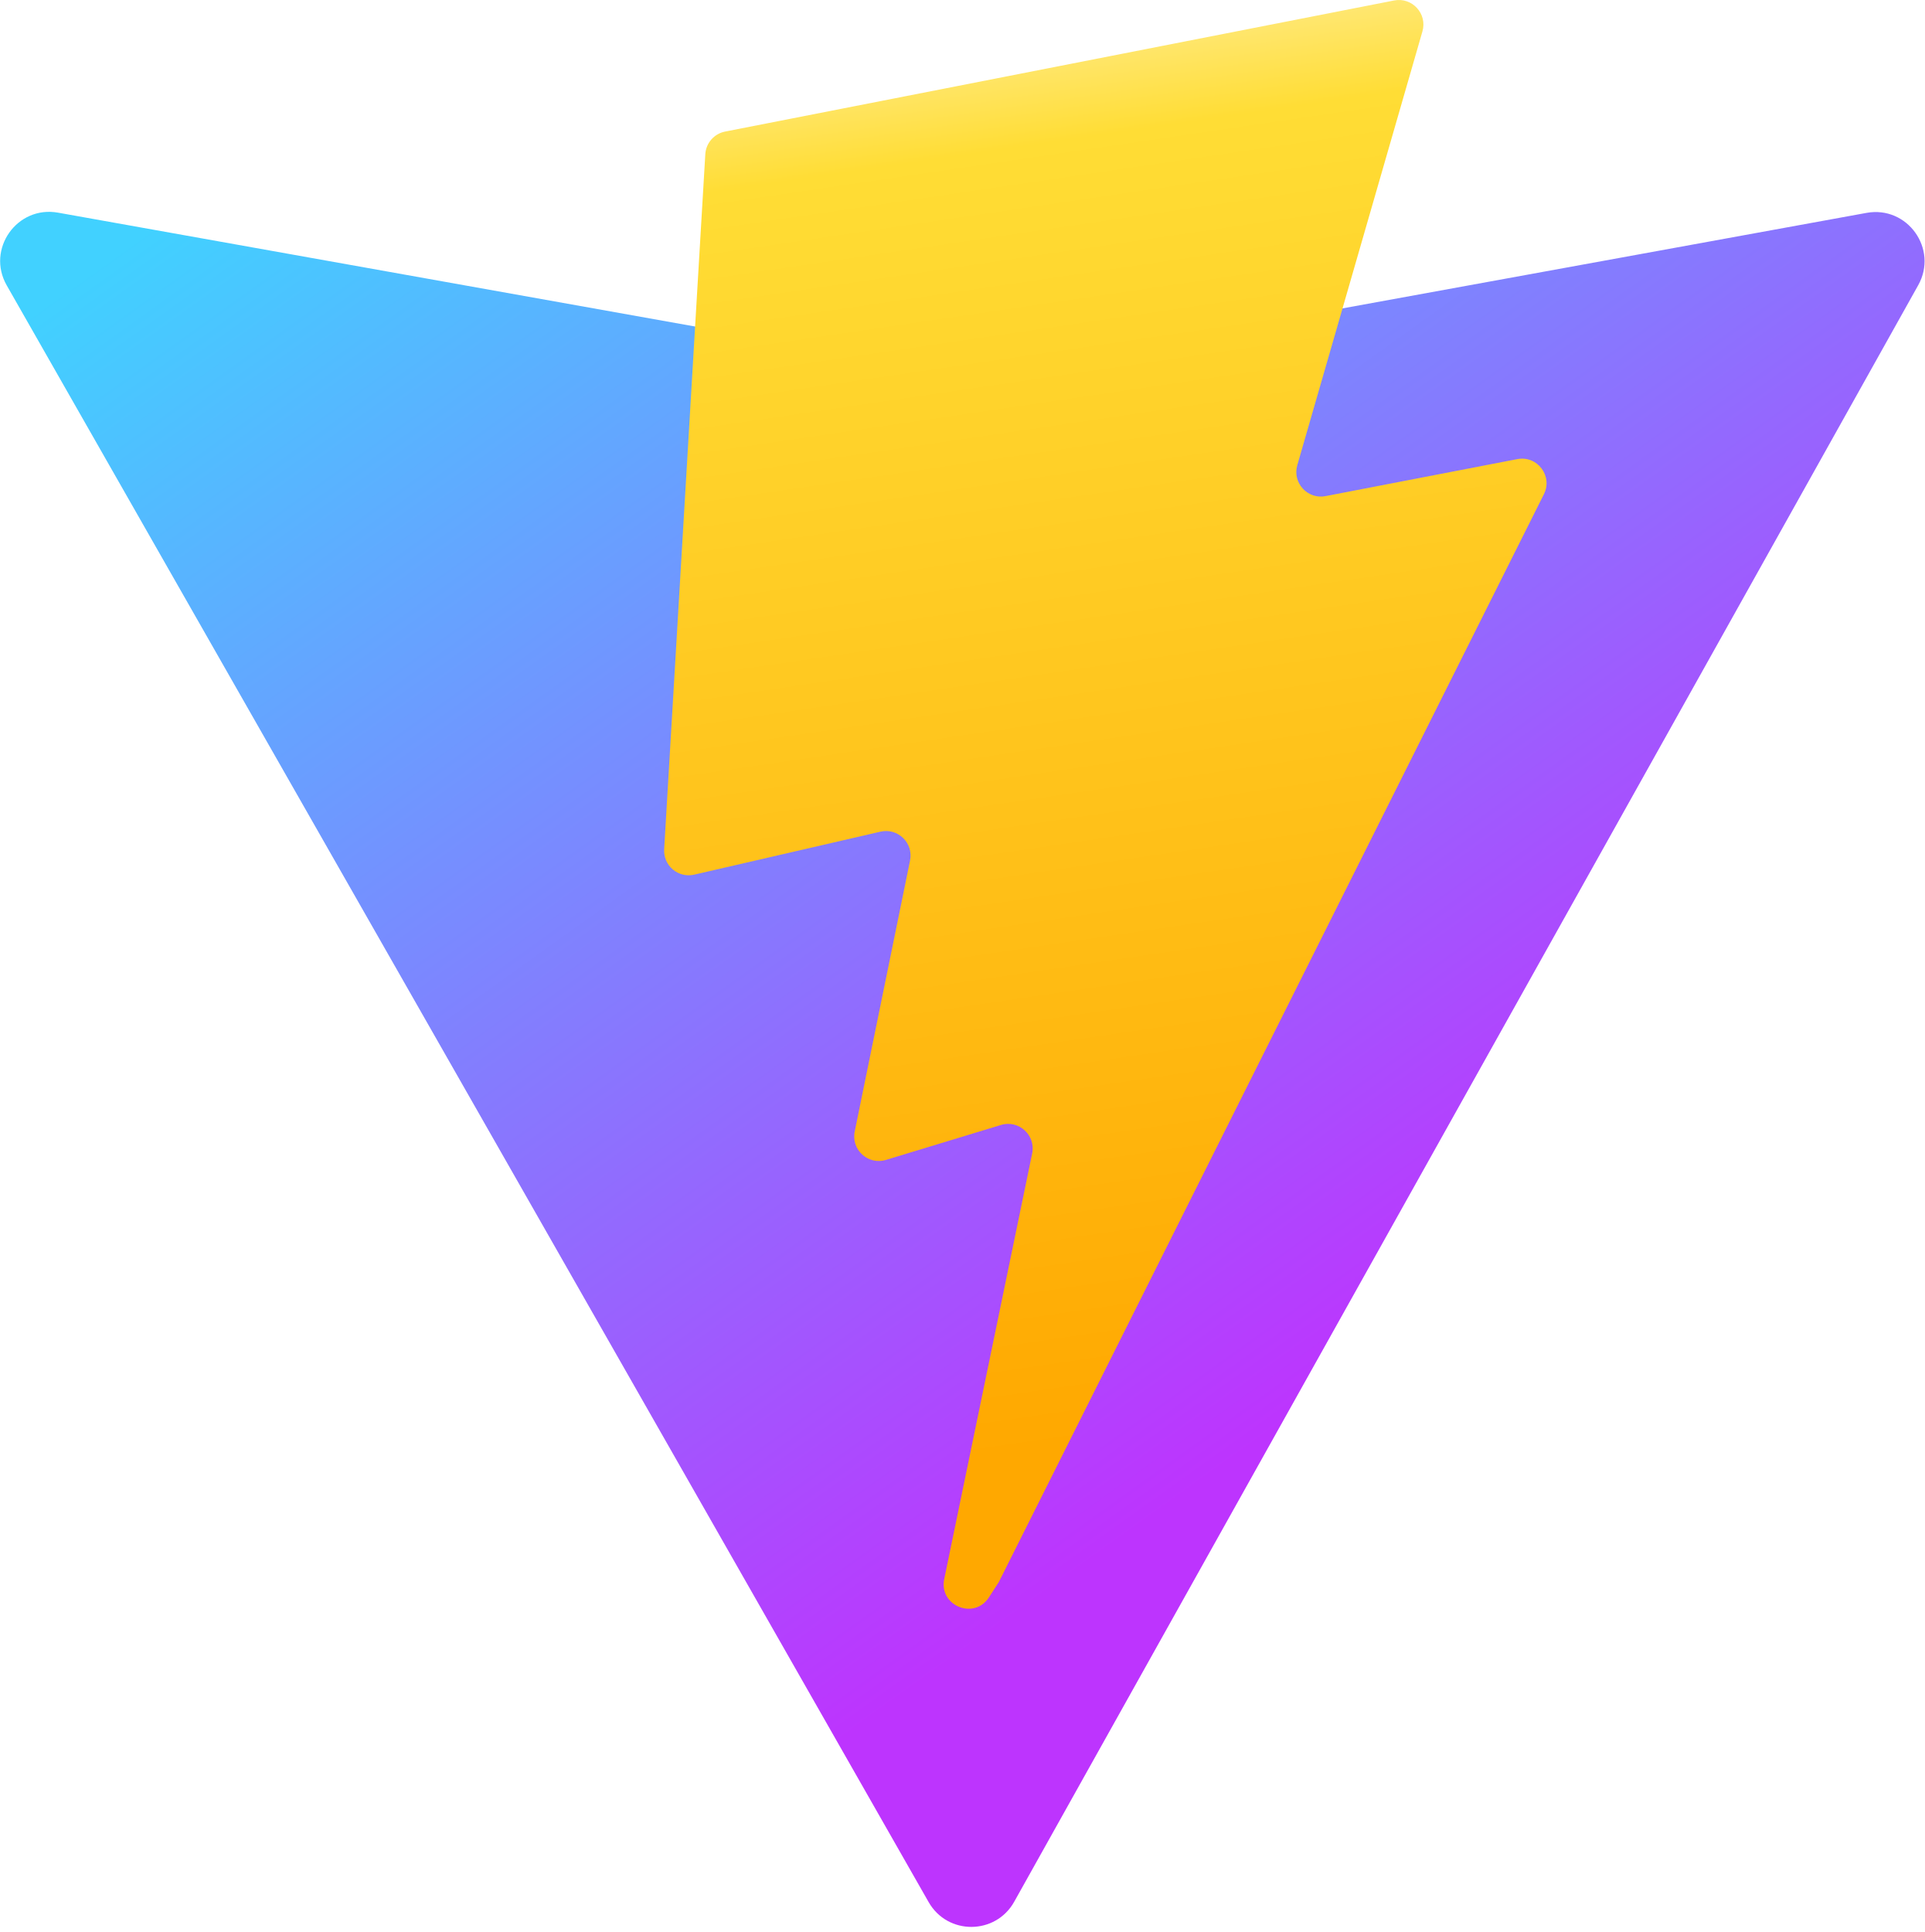
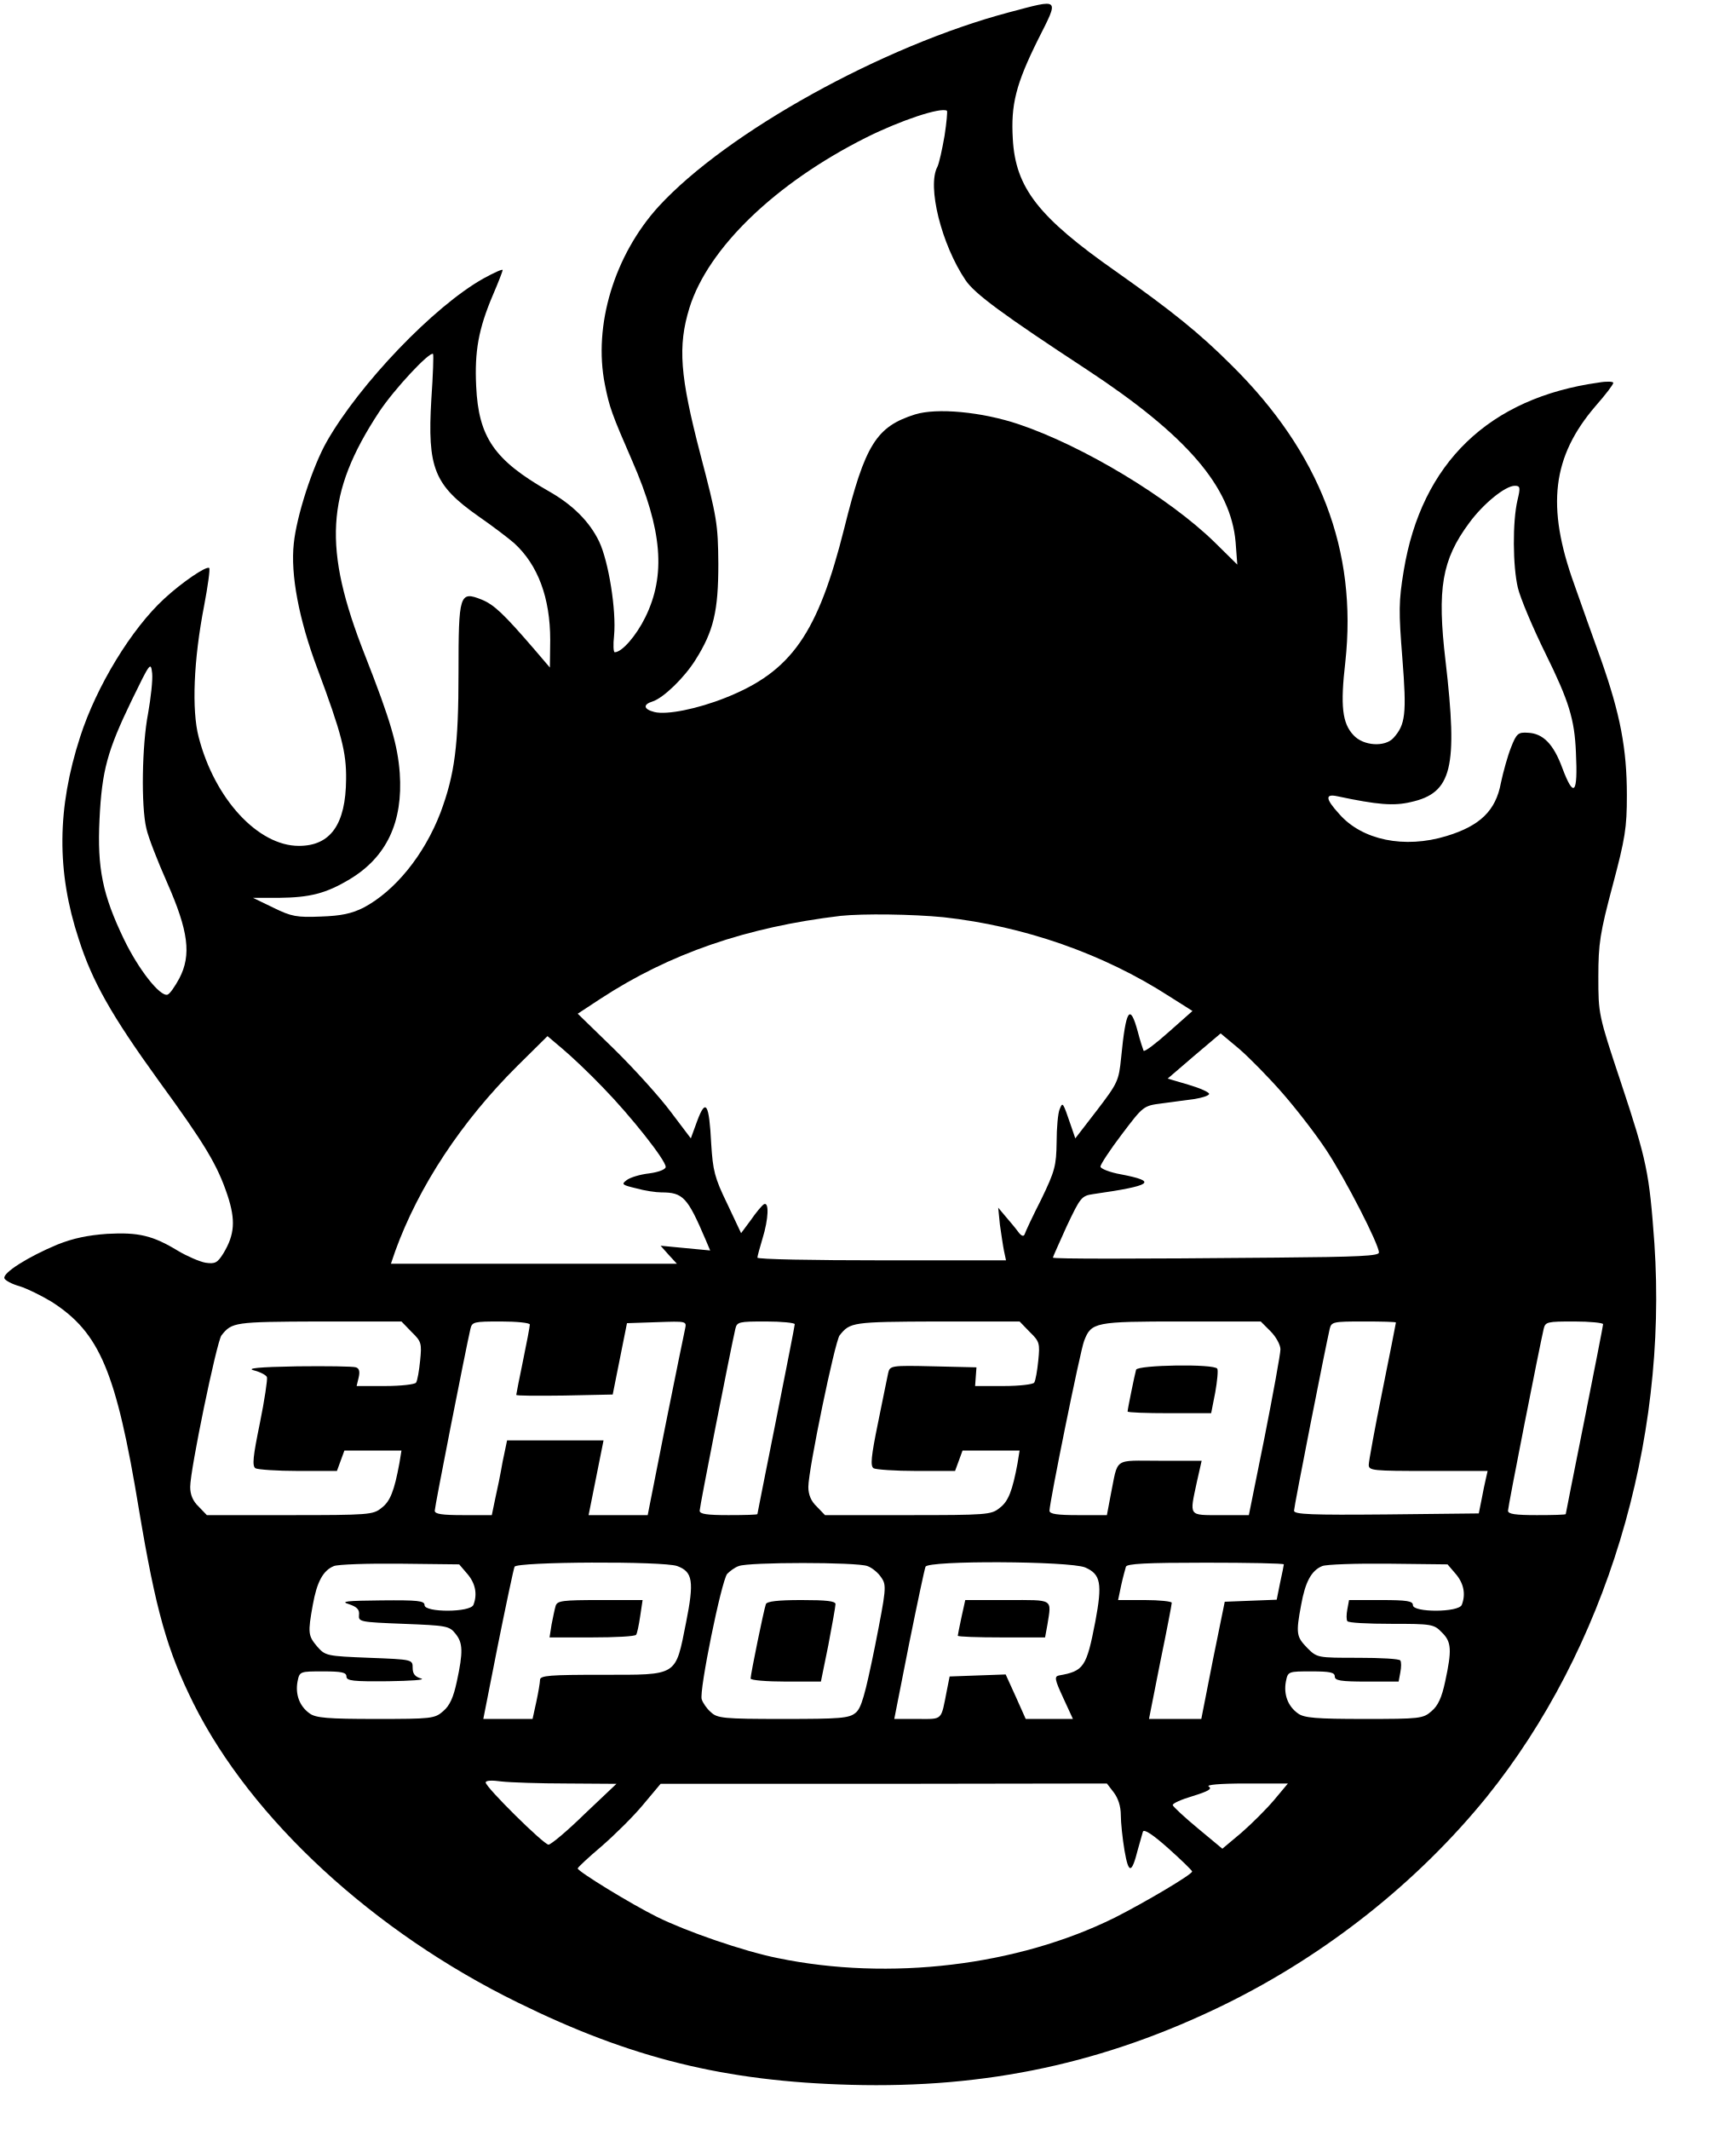
- <svg xmlns="http://www.w3.org/2000/svg" aria-hidden="true" role="img" class="iconify iconify--logos" width="31.88" height="32" preserveAspectRatio="xMidYMid meet" viewBox="0 0 256 257">
-   <defs>
-     <linearGradient id="IconifyId1813088fe1fbc01fb466" x1="-.828%" x2="57.636%" y1="7.652%" y2="78.411%">
-       <stop offset="0%" stop-color="#41D1FF" />
-       <stop offset="100%" stop-color="#BD34FE" />
-     </linearGradient>
-     <linearGradient id="IconifyId1813088fe1fbc01fb467" x1="43.376%" x2="50.316%" y1="2.242%" y2="89.03%">
-       <stop offset="0%" stop-color="#FFEA83" />
-       <stop offset="8.333%" stop-color="#FFDD35" />
-       <stop offset="100%" stop-color="#FFA800" />
-     </linearGradient>
-   </defs>
-   <path fill="url(#IconifyId1813088fe1fbc01fb466)" d="M255.153 37.938L134.897 252.976c-2.483 4.44-8.862 4.466-11.382.048L.875 37.958c-2.746-4.814 1.371-10.646 6.827-9.67l120.385 21.517a6.537 6.537 0 0 0 2.322-.004l117.867-21.483c5.438-.991 9.574 4.796 6.877 9.62Z" />
-   <path fill="url(#IconifyId1813088fe1fbc01fb467)" d="M185.432.063L96.44 17.501a3.268 3.268 0 0 0-2.634 3.014l-5.474 92.456a3.268 3.268 0 0 0 3.997 3.378l24.777-5.718c2.318-.535 4.413 1.507 3.936 3.838l-7.361 36.047c-.495 2.426 1.782 4.5 4.151 3.78l15.304-4.649c2.372-.72 4.652 1.36 4.15 3.788l-11.698 56.621c-.732 3.542 3.979 5.473 5.943 2.437l1.313-2.028l72.516-144.72c1.215-2.423-.88-5.186-3.54-4.672l-25.505 4.922c-2.396.462-4.435-1.77-3.759-4.114l16.646-57.705c.677-2.35-1.37-4.583-3.769-4.113Z" />
+ <svg xmlns="http://www.w3.org/2000/svg" version="1.0" width="511pt" height="627pt" viewBox="0 0 511 627" preserveAspectRatio="xMidYMid meet">
+   <g transform="translate(0,627) scale(0.1,-0.1)" fill="#000000" stroke="none">
+     <path d="M2972 6234 c-371 -98 -832 -353 -1033 -572 -130 -143 -193 -350 -158 -524 13 -66 20 -86 81 -226 88 -202 99 -335 38 -459 -27 -55 -69 -103 -90 -103 -4 0 -5 22 -2 49 7 74 -16 218 -44 277 -28 58 -77 108 -150 149 -159 91 -205 158 -212 308 -5 103 7 169 49 268 16 37 29 71 29 74 0 4 -26 -8 -57 -25 -146 -82 -364 -310 -461 -480 -42 -74 -89 -220 -97 -300 -10 -91 15 -223 69 -367 72 -193 86 -248 85 -327 -1 -133 -46 -196 -139 -196 -120 0 -248 138 -295 320 -21 80 -15 227 16 387 11 58 18 108 15 111 -8 7 -80 -42 -132 -90 -97 -89 -200 -258 -248 -407 -68 -210 -70 -396 -4 -596 40 -125 97 -225 235 -416 137 -188 173 -248 203 -338 24 -73 21 -115 -12 -170 -18 -29 -25 -32 -53 -28 -17 3 -54 19 -81 35 -74 45 -116 55 -208 50 -57 -4 -101 -13 -148 -32 -84 -35 -161 -83 -155 -99 2 -6 22 -17 44 -23 23 -7 65 -28 95 -46 142 -91 190 -205 257 -611 50 -299 83 -415 161 -572 170 -340 530 -672 955 -880 333 -164 610 -232 980 -242 400 -11 748 64 1100 236 300 147 569 361 772 611 350 434 534 1041 494 1630 -15 208 -22 243 -99 475 -66 198 -66 201 -66 310 0 97 5 129 42 268 37 139 42 170 42 266 0 138 -20 240 -76 399 -25 70 -61 170 -79 222 -83 230 -65 376 63 525 29 33 52 63 52 68 0 4 -19 5 -42 1 -324 -45 -523 -237 -575 -554 -15 -90 -15 -120 -4 -258 13 -164 9 -195 -26 -234 -25 -28 -89 -24 -118 8 -33 35 -39 86 -24 215 36 328 -74 616 -335 874 -94 94 -176 160 -339 275 -230 161 -297 247 -305 391 -6 101 9 161 74 292 63 125 67 121 -84 81z m-191 -364 c-7 -40 -16 -81 -21 -91 -31 -57 12 -229 83 -334 27 -40 110 -101 357 -263 295 -194 424 -345 438 -508 l5 -66 -67 66 c-133 130 -386 283 -576 347 -110 37 -242 49 -306 29 -114 -36 -147 -89 -208 -334 -78 -312 -156 -423 -350 -500 -83 -33 -173 -51 -209 -42 -32 8 -35 22 -6 31 32 10 94 70 127 123 53 84 67 143 67 282 -1 118 -4 136 -53 323 -60 231 -67 317 -32 431 55 176 253 367 520 501 102 51 220 90 238 79 2 -1 -1 -35 -7 -74z m-1511 -775 c-12 -203 8 -253 139 -345 42 -29 89 -65 105 -79 70 -64 106 -161 106 -285 l-1 -81 -47 55 c-89 103 -117 130 -154 145 -65 26 -68 16 -68 -215 0 -215 -11 -299 -53 -412 -48 -125 -134 -231 -227 -280 -34 -17 -65 -24 -125 -26 -71 -3 -87 0 -140 26 l-60 29 75 0 c93 1 140 13 210 55 108 65 157 168 147 312 -6 82 -27 155 -102 346 -125 317 -116 478 41 717 45 68 150 180 159 171 2 -2 0 -61 -5 -133z m3198 -297 c-15 -63 -14 -195 1 -258 7 -30 44 -118 82 -195 68 -138 85 -192 89 -290 6 -123 -6 -136 -40 -46 -26 71 -57 102 -101 104 -29 2 -34 -2 -50 -43 -10 -25 -23 -72 -30 -105 -15 -81 -61 -126 -160 -156 -124 -38 -249 -12 -316 65 -41 45 -42 60 -5 52 118 -25 165 -29 216 -17 121 27 139 99 102 416 -25 212 -11 297 70 406 41 56 106 109 134 109 16 0 17 -5 8 -42z m-4032 -628 c-18 -93 -21 -273 -5 -339 5 -24 33 -96 61 -159 63 -143 72 -213 36 -282 -13 -24 -28 -46 -35 -48 -22 -6 -85 74 -128 163 -63 131 -79 209 -72 353 7 144 23 202 95 351 54 111 56 114 60 79 2 -20 -4 -73 -12 -118z m2342 -600 c236 -26 470 -107 665 -233 l68 -43 -70 -62 c-38 -34 -71 -59 -74 -55 -2 5 -10 29 -17 56 -23 85 -35 67 -49 -76 -7 -69 -10 -75 -71 -155 l-64 -83 -13 38 c-24 70 -24 70 -33 48 -5 -11 -9 -55 -9 -97 -1 -70 -5 -85 -45 -168 -25 -49 -47 -96 -49 -103 -3 -8 -10 -6 -20 8 -8 11 -25 31 -37 45 l-21 25 5 -50 c4 -27 9 -62 12 -77 l6 -28 -366 0 c-201 0 -366 3 -366 8 0 4 7 29 15 56 18 58 20 110 4 101 -6 -4 -23 -24 -38 -46 l-29 -39 -41 87 c-37 76 -42 97 -47 176 -6 119 -16 135 -41 68 l-19 -52 -59 78 c-32 43 -107 126 -166 184 l-108 105 67 44 c205 134 431 211 707 244 67 7 211 5 303 -4z m999 -519 c41 -47 99 -122 129 -168 56 -85 154 -276 154 -300 0 -10 -58 -13 -302 -15 -424 -4 -658 -4 -658 0 0 2 19 44 41 93 40 84 43 89 78 94 174 25 191 37 82 58 -34 6 -61 17 -61 23 0 6 28 49 63 95 63 83 63 84 118 91 29 4 73 10 97 13 23 4 42 10 42 15 0 5 -27 17 -61 27 l-61 18 78 67 78 66 55 -46 c30 -26 88 -85 128 -131z m-2001 17 c80 -82 184 -213 184 -233 0 -7 -19 -15 -48 -19 -27 -3 -57 -12 -67 -20 -16 -12 -14 -14 28 -24 25 -7 58 -12 74 -12 64 0 77 -14 130 -138 l14 -33 -73 7 -73 7 24 -27 24 -26 -421 0 -421 0 13 38 c69 190 195 381 359 544 l89 88 46 -39 c26 -22 79 -72 118 -113z m-564 -719 c29 -28 30 -34 25 -84 -3 -30 -8 -59 -12 -65 -3 -5 -44 -10 -91 -10 l-84 0 6 25 c4 17 2 27 -8 30 -8 3 -86 4 -173 3 -116 -2 -151 -6 -127 -12 19 -5 36 -14 38 -20 2 -6 -7 -67 -21 -136 -20 -97 -23 -125 -13 -132 7 -4 64 -8 126 -8 l114 0 11 30 11 30 84 0 84 0 -6 -37 c-15 -81 -27 -113 -53 -132 -24 -20 -39 -21 -270 -21 l-244 0 -24 25 c-17 16 -25 35 -25 58 0 51 78 427 92 446 31 39 37 40 286 41 l244 0 30 -31z m348 22 c0 -5 -9 -53 -20 -106 -11 -53 -20 -99 -20 -101 0 -3 64 -3 142 -2 l142 3 21 105 21 105 88 3 c88 3 88 3 83 -20 -3 -13 -29 -141 -58 -285 l-52 -263 -87 0 -87 0 22 110 22 110 -142 0 -142 0 -13 -62 c-6 -35 -16 -84 -22 -110 l-10 -48 -84 0 c-62 0 -84 3 -84 13 0 12 92 479 105 535 5 21 10 22 90 22 47 0 85 -4 85 -9z m780 1 c0 -4 -25 -131 -55 -282 -30 -151 -55 -275 -55 -277 0 -2 -38 -3 -85 -3 -63 0 -85 3 -85 13 0 12 92 479 105 535 5 21 10 22 90 22 47 0 85 -4 85 -8z m692 -23 c29 -28 30 -34 25 -84 -3 -30 -8 -59 -12 -65 -3 -5 -43 -10 -90 -10 l-84 0 2 28 2 27 -127 3 c-125 3 -128 2 -133 -20 -3 -13 -16 -79 -30 -147 -20 -98 -23 -126 -13 -133 7 -4 64 -8 126 -8 l114 0 11 30 11 30 84 0 84 0 -6 -37 c-15 -81 -27 -113 -53 -132 -24 -20 -39 -21 -270 -21 l-244 0 -24 25 c-17 16 -25 35 -25 58 0 51 78 427 92 446 31 39 37 40 286 41 l244 0 30 -31z m709 2 c16 -16 29 -40 29 -53 0 -13 -21 -128 -46 -255 l-47 -233 -83 0 c-96 0 -92 -5 -70 98 l14 62 -123 0 c-139 0 -122 12 -145 -102 l-11 -58 -85 0 c-60 0 -84 3 -84 13 0 24 91 473 102 500 21 55 32 57 286 57 l234 0 29 -29z m369 26 c0 -2 -18 -93 -40 -202 -22 -109 -40 -207 -40 -217 0 -17 12 -18 175 -18 l175 0 -5 -22 c-3 -13 -9 -41 -13 -63 l-8 -40 -272 -3 c-220 -2 -272 0 -272 11 0 12 92 479 105 535 5 21 10 22 100 22 52 0 95 -1 95 -3z m610 -5 c0 -4 -25 -131 -55 -282 -30 -151 -55 -275 -55 -277 0 -2 -38 -3 -85 -3 -63 0 -85 3 -85 13 0 12 92 479 105 535 5 21 10 22 90 22 47 0 85 -4 85 -8z m-3344 -735 c24 -28 30 -60 18 -91 -9 -23 -144 -23 -144 -1 0 13 -20 15 -127 14 -103 -1 -122 -3 -96 -11 24 -8 32 -16 30 -32 -2 -20 3 -21 131 -26 126 -5 135 -6 153 -29 22 -27 23 -53 4 -141 -10 -47 -21 -71 -40 -87 -25 -22 -34 -23 -198 -23 -142 0 -177 3 -195 16 -30 21 -43 56 -36 94 6 30 7 30 75 30 55 0 69 -3 69 -15 0 -13 20 -15 123 -14 67 1 111 4 97 8 -18 5 -25 14 -25 31 0 25 0 25 -128 30 -126 5 -129 6 -153 33 -27 32 -28 40 -13 123 12 67 30 101 62 114 12 5 100 8 195 7 l174 -2 24 -28z m618 23 c46 -17 50 -45 26 -166 -32 -160 -22 -154 -247 -154 -153 0 -183 -2 -183 -15 0 -7 -5 -37 -11 -65 l-11 -50 -72 0 -73 0 43 218 c24 119 46 223 49 230 6 15 439 17 479 2z m560 0 c14 -5 32 -20 41 -34 16 -23 14 -35 -19 -203 -29 -142 -40 -182 -57 -195 -19 -16 -45 -18 -213 -18 -177 0 -194 2 -213 20 -12 10 -24 28 -27 38 -8 24 58 348 75 369 8 8 22 19 34 23 28 12 348 12 379 0z m641 -4 c46 -20 51 -47 30 -159 -26 -135 -34 -146 -107 -159 -14 -3 -13 -11 12 -65 l29 -63 -70 0 -69 0 -29 65 -30 66 -83 -3 -82 -3 -8 -40 c-18 -92 -11 -85 -87 -85 l-68 0 43 218 c24 119 46 223 49 230 7 19 423 17 470 -2z m585 9 c0 -2 -5 -27 -11 -54 l-10 -50 -77 -3 -76 -3 -35 -172 -34 -173 -77 0 -77 0 33 167 c19 92 34 170 34 175 0 4 -36 8 -79 8 l-79 0 9 43 c5 23 12 48 14 55 3 9 59 12 235 12 126 0 230 -2 230 -5z m506 -28 c24 -28 30 -60 18 -91 -9 -23 -144 -23 -144 -1 0 12 -17 15 -94 15 l-94 0 -5 -27 c-3 -16 -3 -31 0 -35 2 -5 60 -8 129 -8 119 0 126 -1 149 -25 29 -28 30 -52 10 -145 -10 -47 -21 -71 -40 -87 -25 -22 -34 -23 -198 -23 -142 0 -177 3 -195 16 -30 21 -43 56 -36 94 6 30 7 30 75 30 55 0 69 -3 69 -15 0 -12 17 -15 94 -15 l94 0 5 27 c3 16 3 31 0 35 -2 5 -58 8 -124 8 -120 0 -121 0 -150 29 -32 33 -34 42 -18 127 12 67 30 101 62 114 12 5 100 8 195 7 l174 -2 24 -28z m-2617 -617 l146 -1 -94 -89 c-51 -50 -99 -90 -106 -90 -14 0 -185 169 -185 183 0 6 18 7 46 3 26 -3 113 -6 193 -6z m1610 -26 c13 -17 21 -41 21 -67 0 -22 5 -69 11 -105 12 -69 21 -68 39 3 6 22 13 46 15 53 3 9 29 -8 75 -49 38 -34 70 -65 70 -68 0 -9 -141 -92 -228 -136 -287 -142 -663 -187 -992 -119 -100 20 -268 78 -355 121 -77 38 -235 135 -234 143 0 3 31 32 70 65 38 33 93 87 122 122 l52 62 657 0 657 1 20 -26z m472 -23 c-22 -26 -65 -69 -96 -96 l-56 -47 -71 59 c-40 33 -73 64 -75 69 -2 5 25 17 59 27 45 14 58 21 47 28 -9 5 31 9 109 9 l124 0 -41 -49z" />
+     <path d="M3345 2238 c-4 -14 -25 -116 -25 -123 0 -3 55 -5 123 -5 l123 0 12 61 c6 34 9 66 6 70 -9 15 -234 11 -239 -3z" />
+     <path d="M1636 1543 c-3 -10 -8 -35 -12 -55 l-6 -38 125 0 c69 0 128 3 130 8 3 4 8 28 12 55 l7 47 -125 0 c-111 0 -126 -2 -131 -17z" />
+     <path d="M2255 1548 c-6 -16 -45 -207 -45 -219 0 -5 47 -9 104 -9 l103 0 22 108 c11 59 21 113 21 120 0 9 -27 12 -100 12 -71 0 -102 -4 -105 -12z" />
+     <path d="M2831 1510 c-6 -28 -11 -53 -11 -55 0 -3 58 -5 129 -5 l128 0 7 38 c12 77 20 72 -118 72 l-124 0 -11 -50z" />
+   </g>
</svg>
